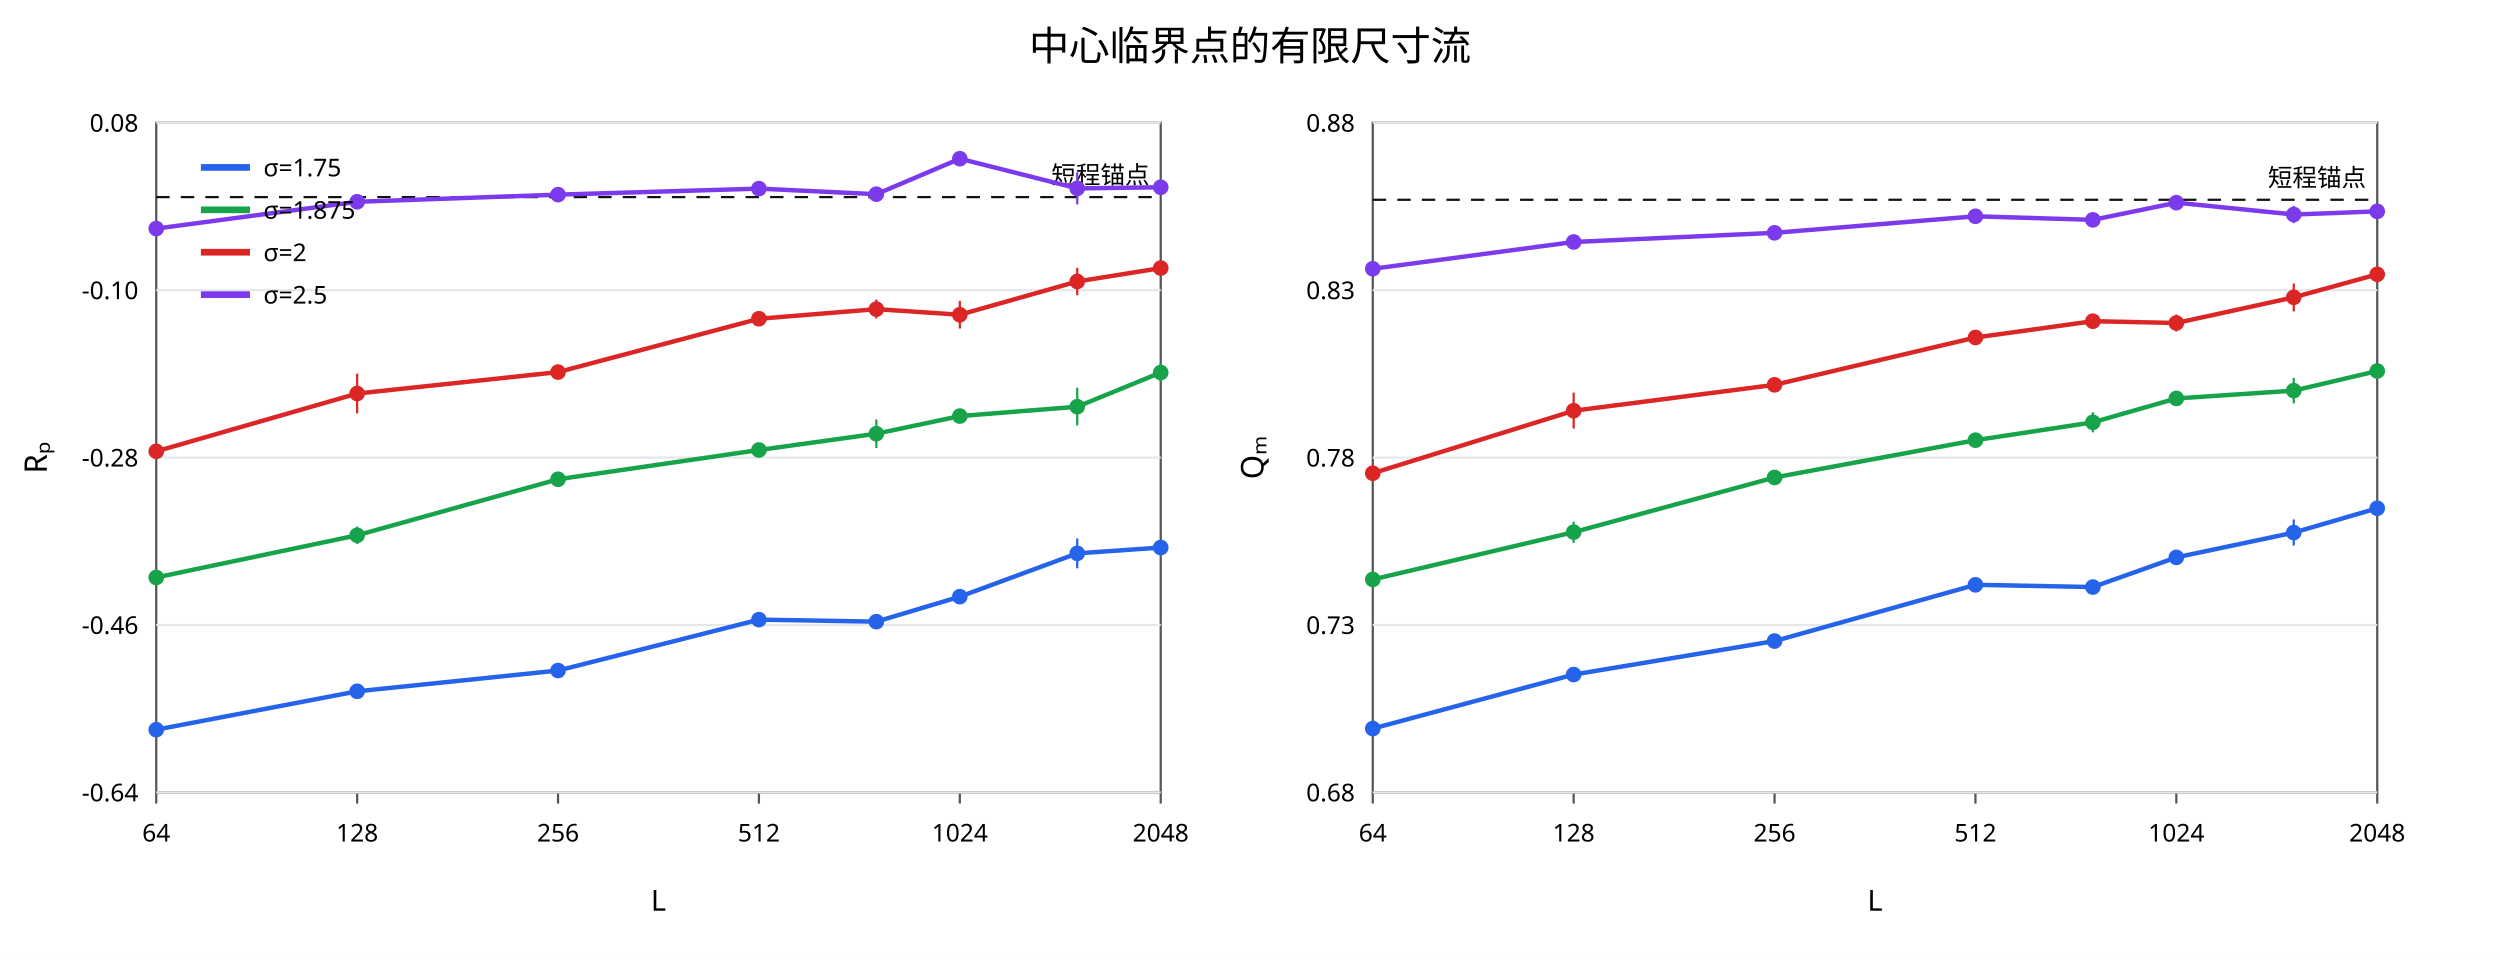
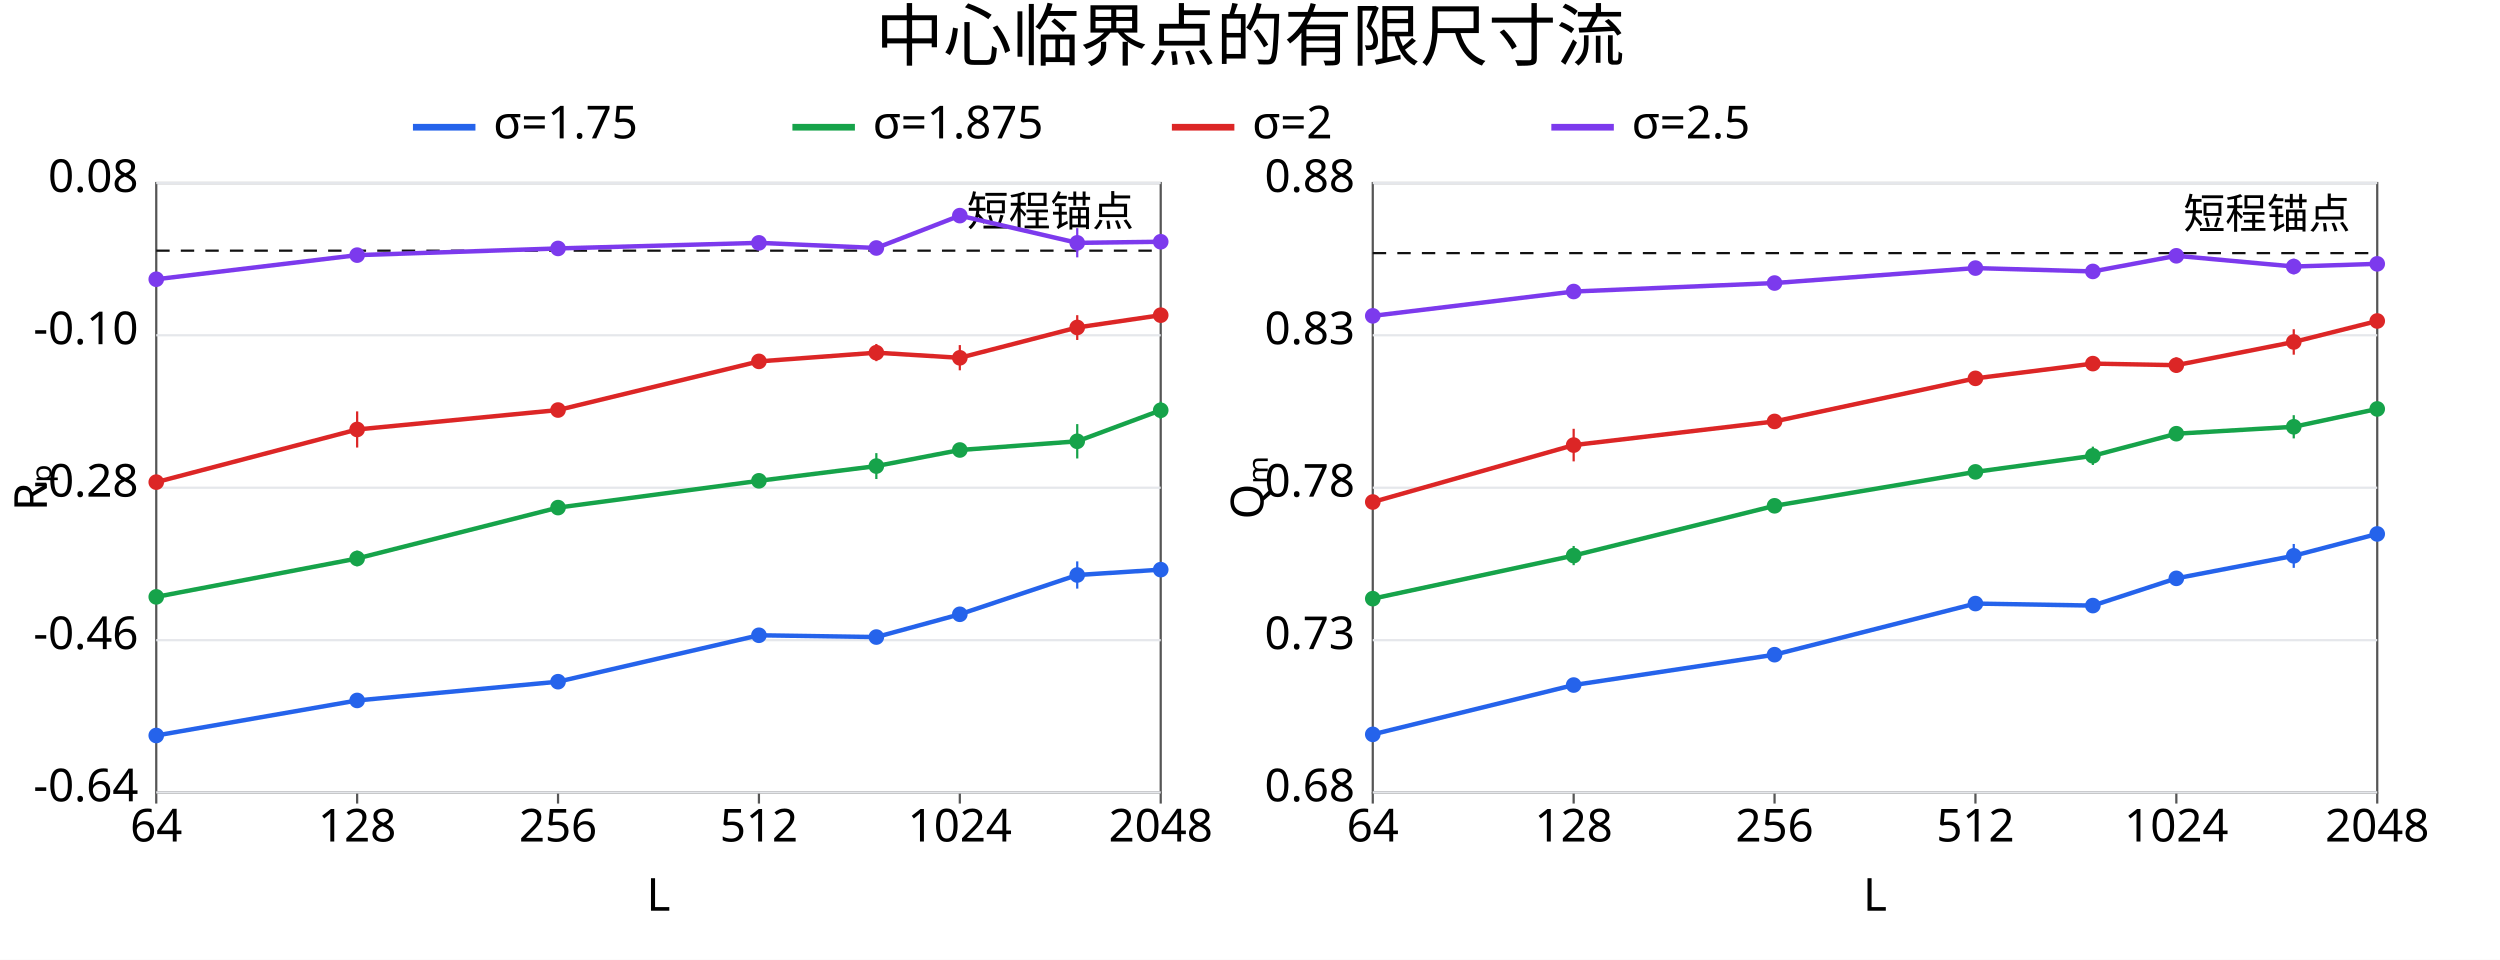
<svg xmlns="http://www.w3.org/2000/svg" width="1120" height="430" viewBox="0 0 1120 430">
  <rect width="100%" height="100%" fill="white" />
-   <text x="560" y="27" text-anchor="middle" font-family="sans-serif" font-size="18">中心临界点的有限尺寸流</text>
-   <rect x="70" y="55" width="450" height="300" fill="none" stroke="#555" />
+   <text x="560" y="27" text-anchor="middle" font-family="sans-serif" font-size="30.5">中心临界点的有限尺寸流</text>
+   <line x1="185" y1="57" x2="213" y2="57" stroke="#2563eb" stroke-width="3" />
+   <text x="221" y="62" font-family="sans-serif" font-size="20.4">σ=1.75</text>
+   <line x1="355" y1="57" x2="383" y2="57" stroke="#16a34a" stroke-width="3" />
+   <text x="391" y="62" font-family="sans-serif" font-size="20.4">σ=1.875</text>
+   <line x1="525" y1="57" x2="553" y2="57" stroke="#dc2626" stroke-width="3" />
+   <text x="561" y="62" font-family="sans-serif" font-size="20.4">σ=2</text>
+   <line x1="695" y1="57" x2="723" y2="57" stroke="#7c3aed" stroke-width="3" />
+   <text x="731" y="62" font-family="sans-serif" font-size="20.4">σ=2.5</text>
+   <rect x="70" y="82" width="450" height="273" fill="none" stroke="#555" />
  <line x1="70.0" y1="355" x2="70.0" y2="360" stroke="#555" />
-   <text x="70.0" y="377" text-anchor="middle" font-family="sans-serif" font-size="11">64</text>
+   <text x="70.0" y="377" text-anchor="middle" font-family="sans-serif" font-size="20.4">64</text>
  <line x1="160.0" y1="355" x2="160.0" y2="360" stroke="#555" />
-   <text x="160.0" y="377" text-anchor="middle" font-family="sans-serif" font-size="11">128</text>
+   <text x="160.0" y="377" text-anchor="middle" font-family="sans-serif" font-size="20.4">128</text>
  <line x1="250.0" y1="355" x2="250.0" y2="360" stroke="#555" />
-   <text x="250.0" y="377" text-anchor="middle" font-family="sans-serif" font-size="11">256</text>
+   <text x="250.0" y="377" text-anchor="middle" font-family="sans-serif" font-size="20.4">256</text>
  <line x1="340.0" y1="355" x2="340.0" y2="360" stroke="#555" />
-   <text x="340.0" y="377" text-anchor="middle" font-family="sans-serif" font-size="11">512</text>
+   <text x="340.0" y="377" text-anchor="middle" font-family="sans-serif" font-size="20.4">512</text>
  <line x1="430.0" y1="355" x2="430.0" y2="360" stroke="#555" />
-   <text x="430.0" y="377" text-anchor="middle" font-family="sans-serif" font-size="11">1024</text>
+   <text x="430.0" y="377" text-anchor="middle" font-family="sans-serif" font-size="20.4">1024</text>
  <line x1="520.0" y1="355" x2="520.0" y2="360" stroke="#555" />
-   <text x="520.0" y="377" text-anchor="middle" font-family="sans-serif" font-size="11">2048</text>
+   <text x="520.0" y="377" text-anchor="middle" font-family="sans-serif" font-size="20.4">2048</text>
  <line x1="70" y1="355.0" x2="520" y2="355.0" stroke="#e5e7eb" />
-   <text x="62" y="359.0" text-anchor="end" font-family="sans-serif" font-size="11">-0.64</text>
-   <line x1="70" y1="280.0" x2="520" y2="280.0" stroke="#e5e7eb" />
-   <text x="62" y="284.0" text-anchor="end" font-family="sans-serif" font-size="11">-0.46</text>
-   <line x1="70" y1="205.0" x2="520" y2="205.0" stroke="#e5e7eb" />
-   <text x="62" y="209.0" text-anchor="end" font-family="sans-serif" font-size="11">-0.28</text>
-   <line x1="70" y1="130.0" x2="520" y2="130.0" stroke="#e5e7eb" />
-   <text x="62" y="134.0" text-anchor="end" font-family="sans-serif" font-size="11">-0.10</text>
-   <line x1="70" y1="55.0" x2="520" y2="55.0" stroke="#e5e7eb" />
-   <text x="62" y="59.0" text-anchor="end" font-family="sans-serif" font-size="11">0.08</text>
-   <line x1="70" y1="88.3" x2="520" y2="88.3" stroke="#111" stroke-dasharray="6,5" />
-   <text x="515" y="82.3" text-anchor="end" font-family="sans-serif" font-size="11">短程锚点</text>
-   <text x="295.0" y="408" text-anchor="middle" font-family="sans-serif" font-size="13">L</text>
-   <text x="21" y="205.0" text-anchor="middle" font-family="sans-serif" font-size="14" transform="rotate(-90 21 205.0)">Rₚ</text>
-   <line x1="70.0" y1="327.0" x2="70.0" y2="326.9" stroke="#2563eb" />
-   <circle cx="70.0" cy="326.9" r="3.5" fill="#2563eb" />
-   <line x1="160.0" y1="312.7" x2="160.0" y2="306.7" stroke="#2563eb" />
-   <circle cx="160.0" cy="309.7" r="3.5" fill="#2563eb" />
-   <line x1="250.0" y1="303.4" x2="250.0" y2="297.5" stroke="#2563eb" />
-   <circle cx="250.0" cy="300.4" r="3.5" fill="#2563eb" />
-   <line x1="340.0" y1="278.9" x2="340.0" y2="276.2" stroke="#2563eb" />
-   <circle cx="340.0" cy="277.6" r="3.5" fill="#2563eb" />
-   <line x1="392.6" y1="281.3" x2="392.6" y2="275.8" stroke="#2563eb" />
-   <circle cx="392.6" cy="278.5" r="3.5" fill="#2563eb" />
-   <line x1="430.0" y1="267.6" x2="430.0" y2="266.9" stroke="#2563eb" />
-   <circle cx="430.0" cy="267.3" r="3.5" fill="#2563eb" />
-   <line x1="482.6" y1="254.6" x2="482.6" y2="241.2" stroke="#2563eb" />
-   <circle cx="482.6" cy="247.9" r="3.5" fill="#2563eb" />
-   <line x1="520.0" y1="246.0" x2="520.0" y2="244.7" stroke="#2563eb" />
-   <circle cx="520.0" cy="245.3" r="3.5" fill="#2563eb" />
-   <polyline points="70.0,326.9 160.0,309.7 250.0,300.4 340.0,277.6 392.6,278.5 430.0,267.3 482.6,247.9 520.0,245.3" fill="none" stroke="#2563eb" stroke-width="2" />
-   <line x1="70.0" y1="260.8" x2="70.0" y2="256.6" stroke="#16a34a" />
-   <circle cx="70.0" cy="258.7" r="3.5" fill="#16a34a" />
-   <line x1="160.0" y1="243.7" x2="160.0" y2="235.9" stroke="#16a34a" />
-   <circle cx="160.0" cy="239.8" r="3.5" fill="#16a34a" />
-   <line x1="250.0" y1="216.6" x2="250.0" y2="212.9" stroke="#16a34a" />
-   <circle cx="250.0" cy="214.7" r="3.5" fill="#16a34a" />
-   <line x1="340.0" y1="203.3" x2="340.0" y2="199.9" stroke="#16a34a" />
-   <circle cx="340.0" cy="201.6" r="3.5" fill="#16a34a" />
-   <line x1="392.6" y1="200.7" x2="392.6" y2="187.9" stroke="#16a34a" />
-   <circle cx="392.6" cy="194.3" r="3.5" fill="#16a34a" />
-   <line x1="430.0" y1="188.1" x2="430.0" y2="184.7" stroke="#16a34a" />
-   <circle cx="430.0" cy="186.4" r="3.5" fill="#16a34a" />
-   <line x1="482.6" y1="190.6" x2="482.6" y2="173.7" stroke="#16a34a" />
-   <circle cx="482.6" cy="182.2" r="3.5" fill="#16a34a" />
-   <line x1="520.0" y1="171.2" x2="520.0" y2="162.6" stroke="#16a34a" />
-   <circle cx="520.0" cy="166.9" r="3.5" fill="#16a34a" />
-   <polyline points="70.0,258.7 160.0,239.8 250.0,214.7 340.0,201.6 392.6,194.3 430.0,186.4 482.6,182.2 520.0,166.9" fill="none" stroke="#16a34a" stroke-width="2" />
-   <line x1="70.0" y1="202.7" x2="70.0" y2="201.8" stroke="#dc2626" />
-   <circle cx="70.0" cy="202.2" r="3.5" fill="#dc2626" />
-   <line x1="160.0" y1="185.2" x2="160.0" y2="167.4" stroke="#dc2626" />
-   <circle cx="160.0" cy="176.3" r="3.5" fill="#dc2626" />
-   <line x1="250.0" y1="167.7" x2="250.0" y2="165.7" stroke="#dc2626" />
-   <circle cx="250.0" cy="166.7" r="3.5" fill="#dc2626" />
-   <line x1="340.0" y1="145.7" x2="340.0" y2="140.0" stroke="#dc2626" />
-   <circle cx="340.0" cy="142.8" r="3.5" fill="#dc2626" />
-   <line x1="392.6" y1="142.7" x2="392.6" y2="134.2" stroke="#dc2626" />
-   <circle cx="392.6" cy="138.5" r="3.5" fill="#dc2626" />
-   <line x1="430.0" y1="147.2" x2="430.0" y2="134.8" stroke="#dc2626" />
-   <circle cx="430.0" cy="141.0" r="3.5" fill="#dc2626" />
-   <line x1="482.6" y1="132.3" x2="482.6" y2="120.0" stroke="#dc2626" />
-   <circle cx="482.6" cy="126.1" r="3.5" fill="#dc2626" />
-   <line x1="520.0" y1="120.8" x2="520.0" y2="119.3" stroke="#dc2626" />
-   <circle cx="520.0" cy="120.1" r="3.5" fill="#dc2626" />
-   <polyline points="70.0,202.2 160.0,176.3 250.0,166.7 340.0,142.8 392.6,138.5 430.0,141.0 482.6,126.1 520.0,120.1" fill="none" stroke="#dc2626" stroke-width="2" />
-   <line x1="70.0" y1="105.3" x2="70.0" y2="99.4" stroke="#7c3aed" />
-   <circle cx="70.0" cy="102.4" r="3.5" fill="#7c3aed" />
-   <line x1="160.0" y1="90.5" x2="160.0" y2="90.3" stroke="#7c3aed" />
-   <circle cx="160.0" cy="90.4" r="3.5" fill="#7c3aed" />
-   <line x1="250.0" y1="89.6" x2="250.0" y2="84.9" stroke="#7c3aed" />
-   <circle cx="250.0" cy="87.2" r="3.5" fill="#7c3aed" />
-   <line x1="340.0" y1="87.1" x2="340.0" y2="81.9" stroke="#7c3aed" />
-   <circle cx="340.0" cy="84.5" r="3.5" fill="#7c3aed" />
-   <line x1="392.6" y1="89.2" x2="392.6" y2="84.8" stroke="#7c3aed" />
-   <circle cx="392.6" cy="87.0" r="3.5" fill="#7c3aed" />
-   <circle cx="430.0" cy="71.1" r="3.5" fill="#7c3aed" />
-   <line x1="482.6" y1="91.6" x2="482.6" y2="77.2" stroke="#7c3aed" />
-   <circle cx="482.6" cy="84.4" r="3.5" fill="#7c3aed" />
-   <circle cx="520.0" cy="83.9" r="3.5" fill="#7c3aed" />
-   <polyline points="70.0,102.4 160.0,90.4 250.0,87.2 340.0,84.5 392.6,87.0 430.0,71.1 482.6,84.4 520.0,83.9" fill="none" stroke="#7c3aed" stroke-width="2" />
-   <line x1="90" y1="75" x2="112" y2="75" stroke="#2563eb" stroke-width="3" />
-   <text x="118" y="79" font-family="sans-serif" font-size="11">σ=1.75</text>
-   <line x1="90" y1="94" x2="112" y2="94" stroke="#16a34a" stroke-width="3" />
-   <text x="118" y="98" font-family="sans-serif" font-size="11">σ=1.875</text>
-   <line x1="90" y1="113" x2="112" y2="113" stroke="#dc2626" stroke-width="3" />
-   <text x="118" y="117" font-family="sans-serif" font-size="11">σ=2</text>
-   <line x1="90" y1="132" x2="112" y2="132" stroke="#7c3aed" stroke-width="3" />
-   <text x="118" y="136" font-family="sans-serif" font-size="11">σ=2.5</text>
-   <rect x="615" y="55" width="450" height="300" fill="none" stroke="#555" />
+   <text x="62" y="359.0" text-anchor="end" font-family="sans-serif" font-size="20.4">-0.64</text>
+   <line x1="70" y1="286.8" x2="520" y2="286.8" stroke="#e5e7eb" />
+   <text x="62" y="290.8" text-anchor="end" font-family="sans-serif" font-size="20.4">-0.46</text>
+   <line x1="70" y1="218.5" x2="520" y2="218.5" stroke="#e5e7eb" />
+   <text x="62" y="222.5" text-anchor="end" font-family="sans-serif" font-size="20.4">-0.28</text>
+   <line x1="70" y1="150.2" x2="520" y2="150.2" stroke="#e5e7eb" />
+   <text x="62" y="154.2" text-anchor="end" font-family="sans-serif" font-size="20.4">-0.10</text>
+   <line x1="70" y1="82.0" x2="520" y2="82.0" stroke="#e5e7eb" />
+   <text x="62" y="86.0" text-anchor="end" font-family="sans-serif" font-size="20.4">0.08</text>
+   <line x1="70" y1="112.3" x2="520" y2="112.3" stroke="#111" stroke-dasharray="6,5" />
+   <text x="508" y="101.3" text-anchor="end" font-family="sans-serif" font-size="18.7">短程锚点</text>
+   <text x="295.0" y="408" text-anchor="middle" font-family="sans-serif" font-size="20.4">L</text>
+   <text x="21" y="218.5" text-anchor="middle" font-family="sans-serif" font-size="20.4" transform="rotate(-90 21 218.5)">Rₚ</text>
+   <line x1="70.0" y1="329.5" x2="70.0" y2="329.5" stroke="#2563eb" />
+   <circle cx="70.0" cy="329.5" r="3.5" fill="#2563eb" />
+   <line x1="160.0" y1="316.5" x2="160.0" y2="311.1" stroke="#2563eb" />
+   <circle cx="160.0" cy="313.8" r="3.5" fill="#2563eb" />
+   <line x1="250.0" y1="308.1" x2="250.0" y2="302.6" stroke="#2563eb" />
+   <circle cx="250.0" cy="305.4" r="3.5" fill="#2563eb" />
+   <line x1="340.0" y1="285.8" x2="340.0" y2="283.3" stroke="#2563eb" />
+   <circle cx="340.0" cy="284.6" r="3.5" fill="#2563eb" />
+   <line x1="392.6" y1="288.0" x2="392.6" y2="282.9" stroke="#2563eb" />
+   <circle cx="392.6" cy="285.4" r="3.5" fill="#2563eb" />
+   <line x1="430.0" y1="275.5" x2="430.0" y2="274.9" stroke="#2563eb" />
+   <circle cx="430.0" cy="275.2" r="3.5" fill="#2563eb" />
+   <line x1="482.6" y1="263.7" x2="482.6" y2="251.5" stroke="#2563eb" />
+   <circle cx="482.6" cy="257.6" r="3.5" fill="#2563eb" />
+   <line x1="520.0" y1="255.8" x2="520.0" y2="254.6" stroke="#2563eb" />
+   <circle cx="520.0" cy="255.2" r="3.5" fill="#2563eb" />
+   <polyline points="70.0,329.5 160.0,313.8 250.0,305.4 340.0,284.6 392.6,285.4 430.0,275.2 482.6,257.6 520.0,255.2" fill="none" stroke="#2563eb" stroke-width="2" />
+   <line x1="70.0" y1="269.3" x2="70.0" y2="265.5" stroke="#16a34a" />
+   <circle cx="70.0" cy="267.4" r="3.5" fill="#16a34a" />
+   <line x1="160.0" y1="253.7" x2="160.0" y2="246.7" stroke="#16a34a" />
+   <circle cx="160.0" cy="250.2" r="3.5" fill="#16a34a" />
+   <line x1="250.0" y1="229.1" x2="250.0" y2="225.7" stroke="#16a34a" />
+   <circle cx="250.0" cy="227.4" r="3.5" fill="#16a34a" />
+   <line x1="340.0" y1="216.9" x2="340.0" y2="213.8" stroke="#16a34a" />
+   <circle cx="340.0" cy="215.4" r="3.5" fill="#16a34a" />
+   <line x1="392.6" y1="214.6" x2="392.6" y2="203.0" stroke="#16a34a" />
+   <circle cx="392.6" cy="208.8" r="3.5" fill="#16a34a" />
+   <line x1="430.0" y1="203.1" x2="430.0" y2="200.1" stroke="#16a34a" />
+   <circle cx="430.0" cy="201.6" r="3.5" fill="#16a34a" />
+   <line x1="482.6" y1="205.4" x2="482.6" y2="190.0" stroke="#16a34a" />
+   <circle cx="482.6" cy="197.7" r="3.5" fill="#16a34a" />
+   <line x1="520.0" y1="187.7" x2="520.0" y2="179.9" stroke="#16a34a" />
+   <circle cx="520.0" cy="183.8" r="3.5" fill="#16a34a" />
+   <polyline points="70.0,267.4 160.0,250.2 250.0,227.4 340.0,215.4 392.6,208.8 430.0,201.6 482.6,197.7 520.0,183.8" fill="none" stroke="#16a34a" stroke-width="2" />
+   <line x1="70.0" y1="216.4" x2="70.0" y2="215.6" stroke="#dc2626" />
+   <circle cx="70.0" cy="216.0" r="3.5" fill="#dc2626" />
+   <line x1="160.0" y1="200.5" x2="160.0" y2="184.3" stroke="#dc2626" />
+   <circle cx="160.0" cy="192.4" r="3.5" fill="#dc2626" />
+   <line x1="250.0" y1="184.5" x2="250.0" y2="182.8" stroke="#dc2626" />
+   <circle cx="250.0" cy="183.7" r="3.5" fill="#dc2626" />
+   <line x1="340.0" y1="164.5" x2="340.0" y2="159.3" stroke="#dc2626" />
+   <circle cx="340.0" cy="161.9" r="3.5" fill="#dc2626" />
+   <line x1="392.6" y1="161.8" x2="392.6" y2="154.1" stroke="#dc2626" />
+   <circle cx="392.6" cy="158.0" r="3.5" fill="#dc2626" />
+   <line x1="430.0" y1="165.9" x2="430.0" y2="154.6" stroke="#dc2626" />
+   <circle cx="430.0" cy="160.3" r="3.5" fill="#dc2626" />
+   <line x1="482.6" y1="152.3" x2="482.6" y2="141.2" stroke="#dc2626" />
+   <circle cx="482.6" cy="146.7" r="3.5" fill="#dc2626" />
+   <line x1="520.0" y1="141.9" x2="520.0" y2="140.5" stroke="#dc2626" />
+   <circle cx="520.0" cy="141.2" r="3.5" fill="#dc2626" />
+   <polyline points="70.0,216.0 160.0,192.4 250.0,183.7 340.0,161.9 392.6,158.0 430.0,160.3 482.6,146.7 520.0,141.2" fill="none" stroke="#dc2626" stroke-width="2" />
+   <line x1="70.0" y1="127.8" x2="70.0" y2="122.4" stroke="#7c3aed" />
+   <circle cx="70.0" cy="125.1" r="3.5" fill="#7c3aed" />
+   <line x1="160.0" y1="114.3" x2="160.0" y2="114.2" stroke="#7c3aed" />
+   <circle cx="160.0" cy="114.3" r="3.5" fill="#7c3aed" />
+   <line x1="250.0" y1="113.5" x2="250.0" y2="109.2" stroke="#7c3aed" />
+   <circle cx="250.0" cy="111.3" r="3.5" fill="#7c3aed" />
+   <line x1="340.0" y1="111.2" x2="340.0" y2="106.5" stroke="#7c3aed" />
+   <circle cx="340.0" cy="108.8" r="3.5" fill="#7c3aed" />
+   <line x1="392.6" y1="113.2" x2="392.6" y2="109.1" stroke="#7c3aed" />
+   <circle cx="392.6" cy="111.1" r="3.5" fill="#7c3aed" />
+   <circle cx="430.0" cy="96.6" r="3.5" fill="#7c3aed" />
+   <line x1="482.6" y1="115.3" x2="482.6" y2="102.2" stroke="#7c3aed" />
+   <circle cx="482.6" cy="108.8" r="3.5" fill="#7c3aed" />
+   <circle cx="520.0" cy="108.3" r="3.5" fill="#7c3aed" />
+   <polyline points="70.0,125.1 160.0,114.3 250.0,111.3 340.0,108.8 392.6,111.1 430.0,96.6 482.6,108.8 520.0,108.3" fill="none" stroke="#7c3aed" stroke-width="2" />
+   <rect x="615" y="82" width="450" height="273" fill="none" stroke="#555" />
  <line x1="615.0" y1="355" x2="615.0" y2="360" stroke="#555" />
-   <text x="615.0" y="377" text-anchor="middle" font-family="sans-serif" font-size="11">64</text>
+   <text x="615.0" y="377" text-anchor="middle" font-family="sans-serif" font-size="20.4">64</text>
  <line x1="705.0" y1="355" x2="705.0" y2="360" stroke="#555" />
-   <text x="705.0" y="377" text-anchor="middle" font-family="sans-serif" font-size="11">128</text>
+   <text x="705.0" y="377" text-anchor="middle" font-family="sans-serif" font-size="20.4">128</text>
  <line x1="795.0" y1="355" x2="795.0" y2="360" stroke="#555" />
-   <text x="795.0" y="377" text-anchor="middle" font-family="sans-serif" font-size="11">256</text>
+   <text x="795.0" y="377" text-anchor="middle" font-family="sans-serif" font-size="20.4">256</text>
  <line x1="885.0" y1="355" x2="885.0" y2="360" stroke="#555" />
-   <text x="885.0" y="377" text-anchor="middle" font-family="sans-serif" font-size="11">512</text>
+   <text x="885.0" y="377" text-anchor="middle" font-family="sans-serif" font-size="20.4">512</text>
  <line x1="975.0" y1="355" x2="975.0" y2="360" stroke="#555" />
-   <text x="975.0" y="377" text-anchor="middle" font-family="sans-serif" font-size="11">1024</text>
+   <text x="975.0" y="377" text-anchor="middle" font-family="sans-serif" font-size="20.4">1024</text>
  <line x1="1065.0" y1="355" x2="1065.0" y2="360" stroke="#555" />
-   <text x="1065.0" y="377" text-anchor="middle" font-family="sans-serif" font-size="11">2048</text>
+   <text x="1065.0" y="377" text-anchor="middle" font-family="sans-serif" font-size="20.4">2048</text>
  <line x1="615" y1="355.0" x2="1065" y2="355.0" stroke="#e5e7eb" />
-   <text x="607" y="359.0" text-anchor="end" font-family="sans-serif" font-size="11">0.68</text>
-   <line x1="615" y1="280.0" x2="1065" y2="280.0" stroke="#e5e7eb" />
-   <text x="607" y="284.0" text-anchor="end" font-family="sans-serif" font-size="11">0.73</text>
-   <line x1="615" y1="205.0" x2="1065" y2="205.0" stroke="#e5e7eb" />
-   <text x="607" y="209.0" text-anchor="end" font-family="sans-serif" font-size="11">0.78</text>
-   <line x1="615" y1="130.0" x2="1065" y2="130.0" stroke="#e5e7eb" />
-   <text x="607" y="134.0" text-anchor="end" font-family="sans-serif" font-size="11">0.83</text>
-   <line x1="615" y1="55.0" x2="1065" y2="55.0" stroke="#e5e7eb" />
-   <text x="607" y="59.0" text-anchor="end" font-family="sans-serif" font-size="11">0.88</text>
-   <line x1="615" y1="89.5" x2="1065" y2="89.5" stroke="#111" stroke-dasharray="6,5" />
-   <text x="1060" y="83.5" text-anchor="end" font-family="sans-serif" font-size="11">短程锚点</text>
-   <text x="840.0" y="408" text-anchor="middle" font-family="sans-serif" font-size="13">L</text>
-   <text x="566" y="205.0" text-anchor="middle" font-family="sans-serif" font-size="14" transform="rotate(-90 566 205.0)">Qₘ</text>
-   <line x1="615.0" y1="327.7" x2="615.0" y2="325.1" stroke="#2563eb" />
-   <circle cx="615.0" cy="326.4" r="3.5" fill="#2563eb" />
-   <line x1="705.0" y1="304.6" x2="705.0" y2="299.7" stroke="#2563eb" />
-   <circle cx="705.0" cy="302.2" r="3.5" fill="#2563eb" />
-   <line x1="795.0" y1="288.7" x2="795.0" y2="285.8" stroke="#2563eb" />
-   <circle cx="795.0" cy="287.2" r="3.5" fill="#2563eb" />
-   <line x1="885.0" y1="262.7" x2="885.0" y2="261.3" stroke="#2563eb" />
-   <circle cx="885.0" cy="262.0" r="3.5" fill="#2563eb" />
-   <line x1="937.6" y1="263.7" x2="937.6" y2="262.3" stroke="#2563eb" />
-   <circle cx="937.6" cy="263.0" r="3.5" fill="#2563eb" />
-   <line x1="975.0" y1="252.7" x2="975.0" y2="246.6" stroke="#2563eb" />
-   <circle cx="975.0" cy="249.7" r="3.5" fill="#2563eb" />
-   <line x1="1027.6" y1="244.4" x2="1027.6" y2="232.7" stroke="#2563eb" />
-   <circle cx="1027.6" cy="238.6" r="3.5" fill="#2563eb" />
-   <line x1="1065.0" y1="230.9" x2="1065.0" y2="224.5" stroke="#2563eb" />
-   <circle cx="1065.0" cy="227.7" r="3.5" fill="#2563eb" />
-   <polyline points="615.0,326.4 705.0,302.2 795.0,287.2 885.0,262.0 937.6,263.0 975.0,249.7 1027.6,238.6 1065.0,227.7" fill="none" stroke="#2563eb" stroke-width="2" />
-   <line x1="615.0" y1="261.7" x2="615.0" y2="257.5" stroke="#16a34a" />
-   <circle cx="615.0" cy="259.6" r="3.5" fill="#16a34a" />
-   <line x1="705.0" y1="243.2" x2="705.0" y2="233.7" stroke="#16a34a" />
-   <circle cx="705.0" cy="238.4" r="3.5" fill="#16a34a" />
-   <line x1="795.0" y1="216.9" x2="795.0" y2="211.0" stroke="#16a34a" />
-   <circle cx="795.0" cy="213.9" r="3.5" fill="#16a34a" />
-   <line x1="885.0" y1="199.5" x2="885.0" y2="194.8" stroke="#16a34a" />
-   <circle cx="885.0" cy="197.2" r="3.5" fill="#16a34a" />
-   <line x1="937.6" y1="193.7" x2="937.6" y2="184.7" stroke="#16a34a" />
-   <circle cx="937.6" cy="189.2" r="3.5" fill="#16a34a" />
-   <line x1="975.0" y1="180.4" x2="975.0" y2="176.6" stroke="#16a34a" />
-   <circle cx="975.0" cy="178.5" r="3.5" fill="#16a34a" />
-   <line x1="1027.6" y1="180.7" x2="1027.6" y2="169.3" stroke="#16a34a" />
-   <circle cx="1027.6" cy="175.0" r="3.5" fill="#16a34a" />
-   <line x1="1065.0" y1="168.8" x2="1065.0" y2="163.6" stroke="#16a34a" />
-   <circle cx="1065.0" cy="166.2" r="3.5" fill="#16a34a" />
-   <polyline points="615.0,259.6 705.0,238.4 795.0,213.9 885.0,197.2 937.6,189.2 975.0,178.5 1027.6,175.0 1065.0,166.2" fill="none" stroke="#16a34a" stroke-width="2" />
-   <line x1="615.0" y1="213.1" x2="615.0" y2="211.0" stroke="#dc2626" />
-   <circle cx="615.0" cy="212.0" r="3.5" fill="#dc2626" />
-   <line x1="705.0" y1="192.0" x2="705.0" y2="175.9" stroke="#dc2626" />
-   <circle cx="705.0" cy="184.0" r="3.5" fill="#dc2626" />
-   <line x1="795.0" y1="172.6" x2="795.0" y2="172.3" stroke="#dc2626" />
-   <circle cx="795.0" cy="172.4" r="3.5" fill="#dc2626" />
-   <line x1="885.0" y1="152.5" x2="885.0" y2="149.9" stroke="#dc2626" />
-   <circle cx="885.0" cy="151.2" r="3.5" fill="#dc2626" />
-   <line x1="937.6" y1="147.2" x2="937.6" y2="140.7" stroke="#dc2626" />
-   <circle cx="937.6" cy="143.9" r="3.5" fill="#dc2626" />
-   <line x1="975.0" y1="148.5" x2="975.0" y2="140.9" stroke="#dc2626" />
-   <circle cx="975.0" cy="144.7" r="3.5" fill="#dc2626" />
-   <line x1="1027.6" y1="139.5" x2="1027.6" y2="127.0" stroke="#dc2626" />
-   <circle cx="1027.6" cy="133.2" r="3.5" fill="#dc2626" />
-   <line x1="1065.0" y1="124.6" x2="1065.0" y2="121.2" stroke="#dc2626" />
-   <circle cx="1065.0" cy="122.9" r="3.5" fill="#dc2626" />
-   <polyline points="615.0,212.0 705.0,184.0 795.0,172.4 885.0,151.2 937.6,143.9 975.0,144.7 1027.6,133.2 1065.0,122.9" fill="none" stroke="#dc2626" stroke-width="2" />
-   <line x1="615.0" y1="122.8" x2="615.0" y2="118.0" stroke="#7c3aed" />
-   <circle cx="615.0" cy="120.4" r="3.5" fill="#7c3aed" />
-   <line x1="705.0" y1="109.8" x2="705.0" y2="106.9" stroke="#7c3aed" />
-   <circle cx="705.0" cy="108.4" r="3.5" fill="#7c3aed" />
-   <line x1="795.0" y1="106.4" x2="795.0" y2="102.2" stroke="#7c3aed" />
-   <circle cx="795.0" cy="104.3" r="3.5" fill="#7c3aed" />
-   <line x1="885.0" y1="99.9" x2="885.0" y2="93.9" stroke="#7c3aed" />
-   <circle cx="885.0" cy="96.9" r="3.5" fill="#7c3aed" />
-   <line x1="937.6" y1="99.2" x2="937.6" y2="97.7" stroke="#7c3aed" />
-   <circle cx="937.6" cy="98.5" r="3.5" fill="#7c3aed" />
-   <circle cx="975.0" cy="90.8" r="3.5" fill="#7c3aed" />
-   <line x1="1027.6" y1="100.0" x2="1027.6" y2="92.3" stroke="#7c3aed" />
-   <circle cx="1027.6" cy="96.1" r="3.5" fill="#7c3aed" />
-   <circle cx="1065.0" cy="94.7" r="3.5" fill="#7c3aed" />
-   <polyline points="615.0,120.4 705.0,108.4 795.0,104.3 885.0,96.9 937.6,98.5 975.0,90.8 1027.6,96.1 1065.0,94.7" fill="none" stroke="#7c3aed" stroke-width="2" />
+   <text x="607" y="359.0" text-anchor="end" font-family="sans-serif" font-size="20.4">0.68</text>
+   <line x1="615" y1="286.8" x2="1065" y2="286.8" stroke="#e5e7eb" />
+   <text x="607" y="290.8" text-anchor="end" font-family="sans-serif" font-size="20.4">0.73</text>
+   <line x1="615" y1="218.5" x2="1065" y2="218.5" stroke="#e5e7eb" />
+   <text x="607" y="222.5" text-anchor="end" font-family="sans-serif" font-size="20.4">0.78</text>
+   <line x1="615" y1="150.2" x2="1065" y2="150.2" stroke="#e5e7eb" />
+   <text x="607" y="154.2" text-anchor="end" font-family="sans-serif" font-size="20.4">0.83</text>
+   <line x1="615" y1="82.0" x2="1065" y2="82.0" stroke="#e5e7eb" />
+   <text x="607" y="86.0" text-anchor="end" font-family="sans-serif" font-size="20.4">0.88</text>
+   <line x1="615" y1="113.4" x2="1065" y2="113.4" stroke="#111" stroke-dasharray="6,5" />
+   <text x="1053" y="102.4" text-anchor="end" font-family="sans-serif" font-size="18.7">短程锚点</text>
+   <text x="840.0" y="408" text-anchor="middle" font-family="sans-serif" font-size="20.4">L</text>
+   <text x="566" y="218.5" text-anchor="middle" font-family="sans-serif" font-size="20.4" transform="rotate(-90 566 218.5)">Qₘ</text>
+   <line x1="615.0" y1="330.1" x2="615.0" y2="327.8" stroke="#2563eb" />
+   <circle cx="615.0" cy="329.0" r="3.5" fill="#2563eb" />
+   <line x1="705.0" y1="309.2" x2="705.0" y2="304.7" stroke="#2563eb" />
+   <circle cx="705.0" cy="306.9" r="3.5" fill="#2563eb" />
+   <line x1="795.0" y1="294.6" x2="795.0" y2="292.0" stroke="#2563eb" />
+   <circle cx="795.0" cy="293.3" r="3.5" fill="#2563eb" />
+   <line x1="885.0" y1="271.1" x2="885.0" y2="269.7" stroke="#2563eb" />
+   <circle cx="885.0" cy="270.4" r="3.5" fill="#2563eb" />
+   <line x1="937.6" y1="271.9" x2="937.6" y2="270.6" stroke="#2563eb" />
+   <circle cx="937.6" cy="271.3" r="3.5" fill="#2563eb" />
+   <line x1="975.0" y1="261.9" x2="975.0" y2="256.4" stroke="#2563eb" />
+   <circle cx="975.0" cy="259.1" r="3.5" fill="#2563eb" />
+   <line x1="1027.6" y1="254.4" x2="1027.6" y2="243.7" stroke="#2563eb" />
+   <circle cx="1027.6" cy="249.0" r="3.5" fill="#2563eb" />
+   <line x1="1065.0" y1="242.1" x2="1065.0" y2="236.2" stroke="#2563eb" />
+   <circle cx="1065.0" cy="239.2" r="3.5" fill="#2563eb" />
+   <polyline points="615.0,329.0 705.0,306.9 795.0,293.3 885.0,270.4 937.6,271.3 975.0,259.1 1027.6,249.0 1065.0,239.2" fill="none" stroke="#2563eb" stroke-width="2" />
+   <line x1="615.0" y1="270.1" x2="615.0" y2="266.3" stroke="#16a34a" />
+   <circle cx="615.0" cy="268.2" r="3.5" fill="#16a34a" />
+   <line x1="705.0" y1="253.2" x2="705.0" y2="244.6" stroke="#16a34a" />
+   <circle cx="705.0" cy="248.9" r="3.5" fill="#16a34a" />
+   <line x1="795.0" y1="229.3" x2="795.0" y2="223.9" stroke="#16a34a" />
+   <circle cx="795.0" cy="226.6" r="3.5" fill="#16a34a" />
+   <line x1="885.0" y1="213.5" x2="885.0" y2="209.2" stroke="#16a34a" />
+   <circle cx="885.0" cy="211.4" r="3.5" fill="#16a34a" />
+   <line x1="937.6" y1="208.3" x2="937.6" y2="200.1" stroke="#16a34a" />
+   <circle cx="937.6" cy="204.2" r="3.5" fill="#16a34a" />
+   <line x1="975.0" y1="196.1" x2="975.0" y2="192.6" stroke="#16a34a" />
+   <circle cx="975.0" cy="194.3" r="3.5" fill="#16a34a" />
+   <line x1="1027.6" y1="196.4" x2="1027.6" y2="186.0" stroke="#16a34a" />
+   <circle cx="1027.6" cy="191.2" r="3.5" fill="#16a34a" />
+   <line x1="1065.0" y1="185.5" x2="1065.0" y2="180.8" stroke="#16a34a" />
+   <circle cx="1065.0" cy="183.2" r="3.5" fill="#16a34a" />
+   <polyline points="615.0,268.2 705.0,248.9 795.0,226.6 885.0,211.4 937.6,204.2 975.0,194.3 1027.6,191.2 1065.0,183.2" fill="none" stroke="#16a34a" stroke-width="2" />
+   <line x1="615.0" y1="225.8" x2="615.0" y2="224.0" stroke="#dc2626" />
+   <circle cx="615.0" cy="224.9" r="3.5" fill="#dc2626" />
+   <line x1="705.0" y1="206.7" x2="705.0" y2="192.1" stroke="#dc2626" />
+   <circle cx="705.0" cy="199.4" r="3.5" fill="#dc2626" />
+   <line x1="795.0" y1="189.0" x2="795.0" y2="188.7" stroke="#dc2626" />
+   <circle cx="795.0" cy="188.8" r="3.5" fill="#dc2626" />
+   <line x1="885.0" y1="170.7" x2="885.0" y2="168.3" stroke="#dc2626" />
+   <circle cx="885.0" cy="169.5" r="3.5" fill="#dc2626" />
+   <line x1="937.6" y1="165.9" x2="937.6" y2="160.0" stroke="#dc2626" />
+   <circle cx="937.6" cy="162.9" r="3.5" fill="#dc2626" />
+   <line x1="975.0" y1="167.0" x2="975.0" y2="160.1" stroke="#dc2626" />
+   <circle cx="975.0" cy="163.6" r="3.5" fill="#dc2626" />
+   <line x1="1027.6" y1="158.9" x2="1027.6" y2="147.5" stroke="#dc2626" />
+   <circle cx="1027.6" cy="153.2" r="3.5" fill="#dc2626" />
+   <line x1="1065.0" y1="145.3" x2="1065.0" y2="142.3" stroke="#dc2626" />
+   <circle cx="1065.0" cy="143.8" r="3.5" fill="#dc2626" />
+   <polyline points="615.0,224.9 705.0,199.4 795.0,188.8 885.0,169.5 937.6,162.9 975.0,163.6 1027.6,153.2 1065.0,143.8" fill="none" stroke="#dc2626" stroke-width="2" />
+   <line x1="615.0" y1="143.7" x2="615.0" y2="139.3" stroke="#7c3aed" />
+   <circle cx="615.0" cy="141.5" r="3.5" fill="#7c3aed" />
+   <line x1="705.0" y1="131.9" x2="705.0" y2="129.2" stroke="#7c3aed" />
+   <circle cx="705.0" cy="130.6" r="3.5" fill="#7c3aed" />
+   <line x1="795.0" y1="128.7" x2="795.0" y2="124.9" stroke="#7c3aed" />
+   <circle cx="795.0" cy="126.8" r="3.5" fill="#7c3aed" />
+   <line x1="885.0" y1="122.8" x2="885.0" y2="117.4" stroke="#7c3aed" />
+   <circle cx="885.0" cy="120.1" r="3.5" fill="#7c3aed" />
+   <line x1="937.6" y1="122.2" x2="937.6" y2="120.9" stroke="#7c3aed" />
+   <circle cx="937.6" cy="121.6" r="3.5" fill="#7c3aed" />
+   <circle cx="975.0" cy="114.6" r="3.5" fill="#7c3aed" />
+   <line x1="1027.6" y1="122.9" x2="1027.6" y2="115.9" stroke="#7c3aed" />
+   <circle cx="1027.6" cy="119.4" r="3.5" fill="#7c3aed" />
+   <circle cx="1065.0" cy="118.2" r="3.5" fill="#7c3aed" />
+   <polyline points="615.0,141.5 705.0,130.6 795.0,126.8 885.0,120.1 937.6,121.6 975.0,114.6 1027.6,119.4 1065.0,118.2" fill="none" stroke="#7c3aed" stroke-width="2" />
</svg>
